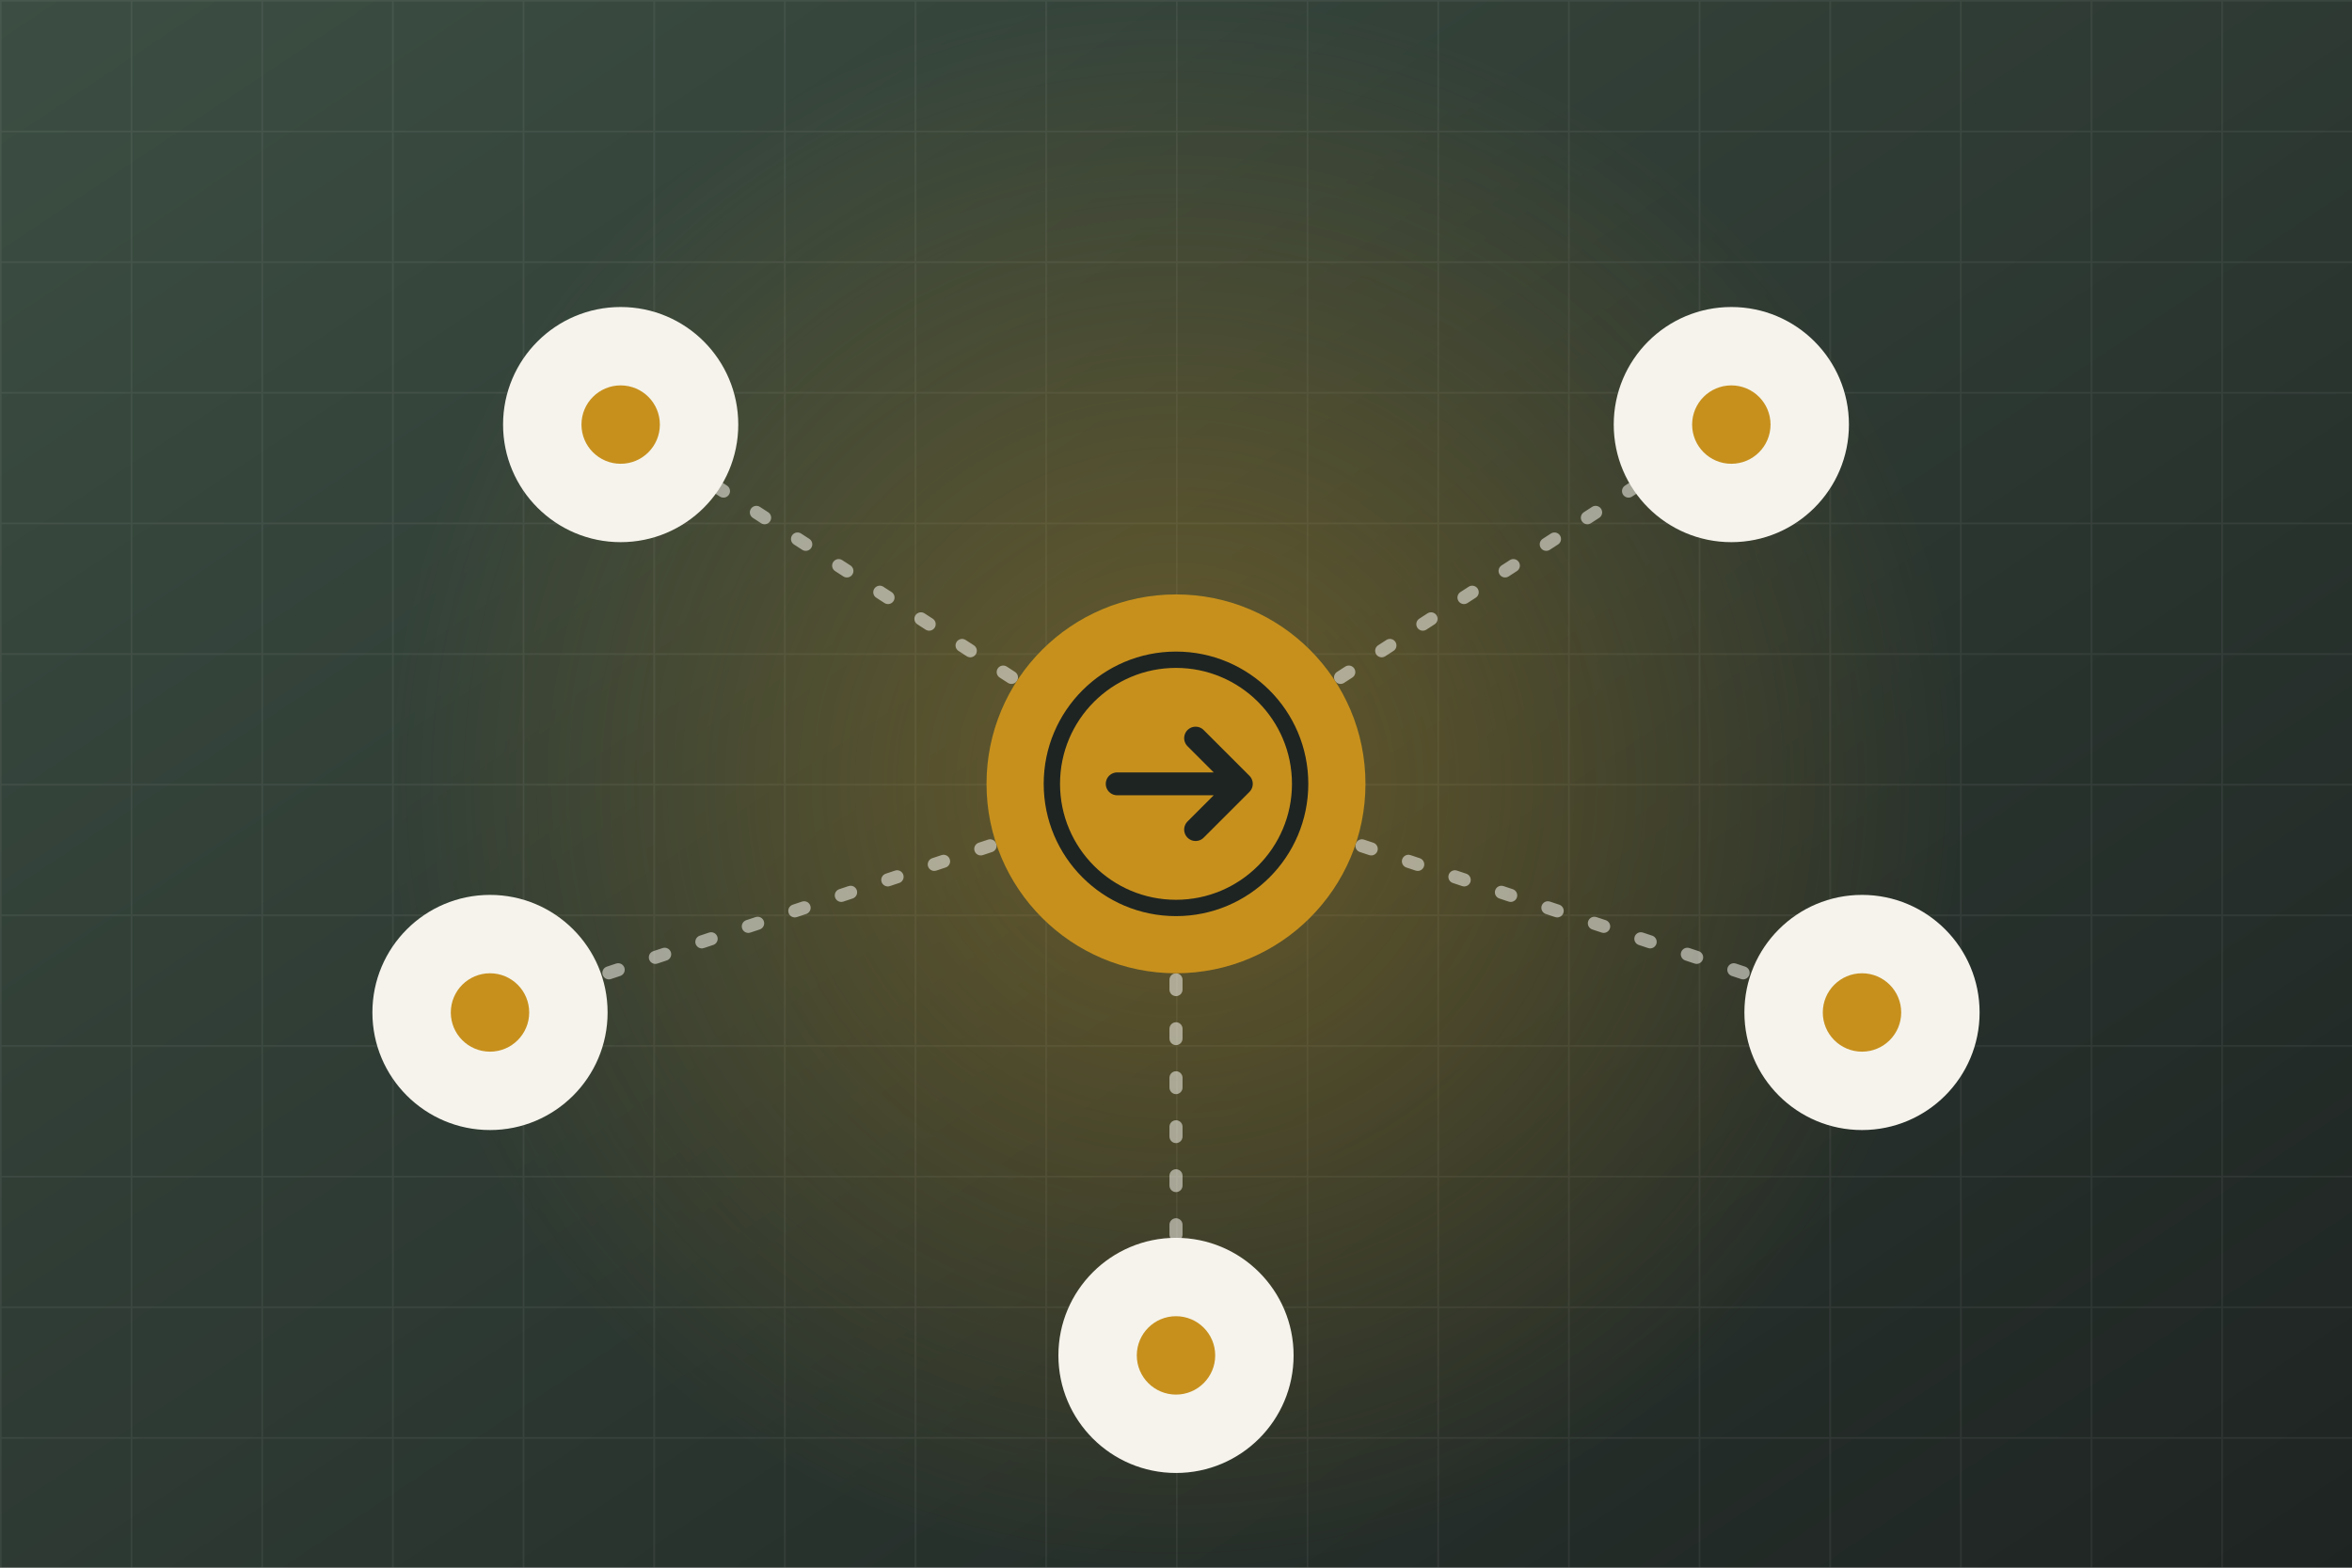
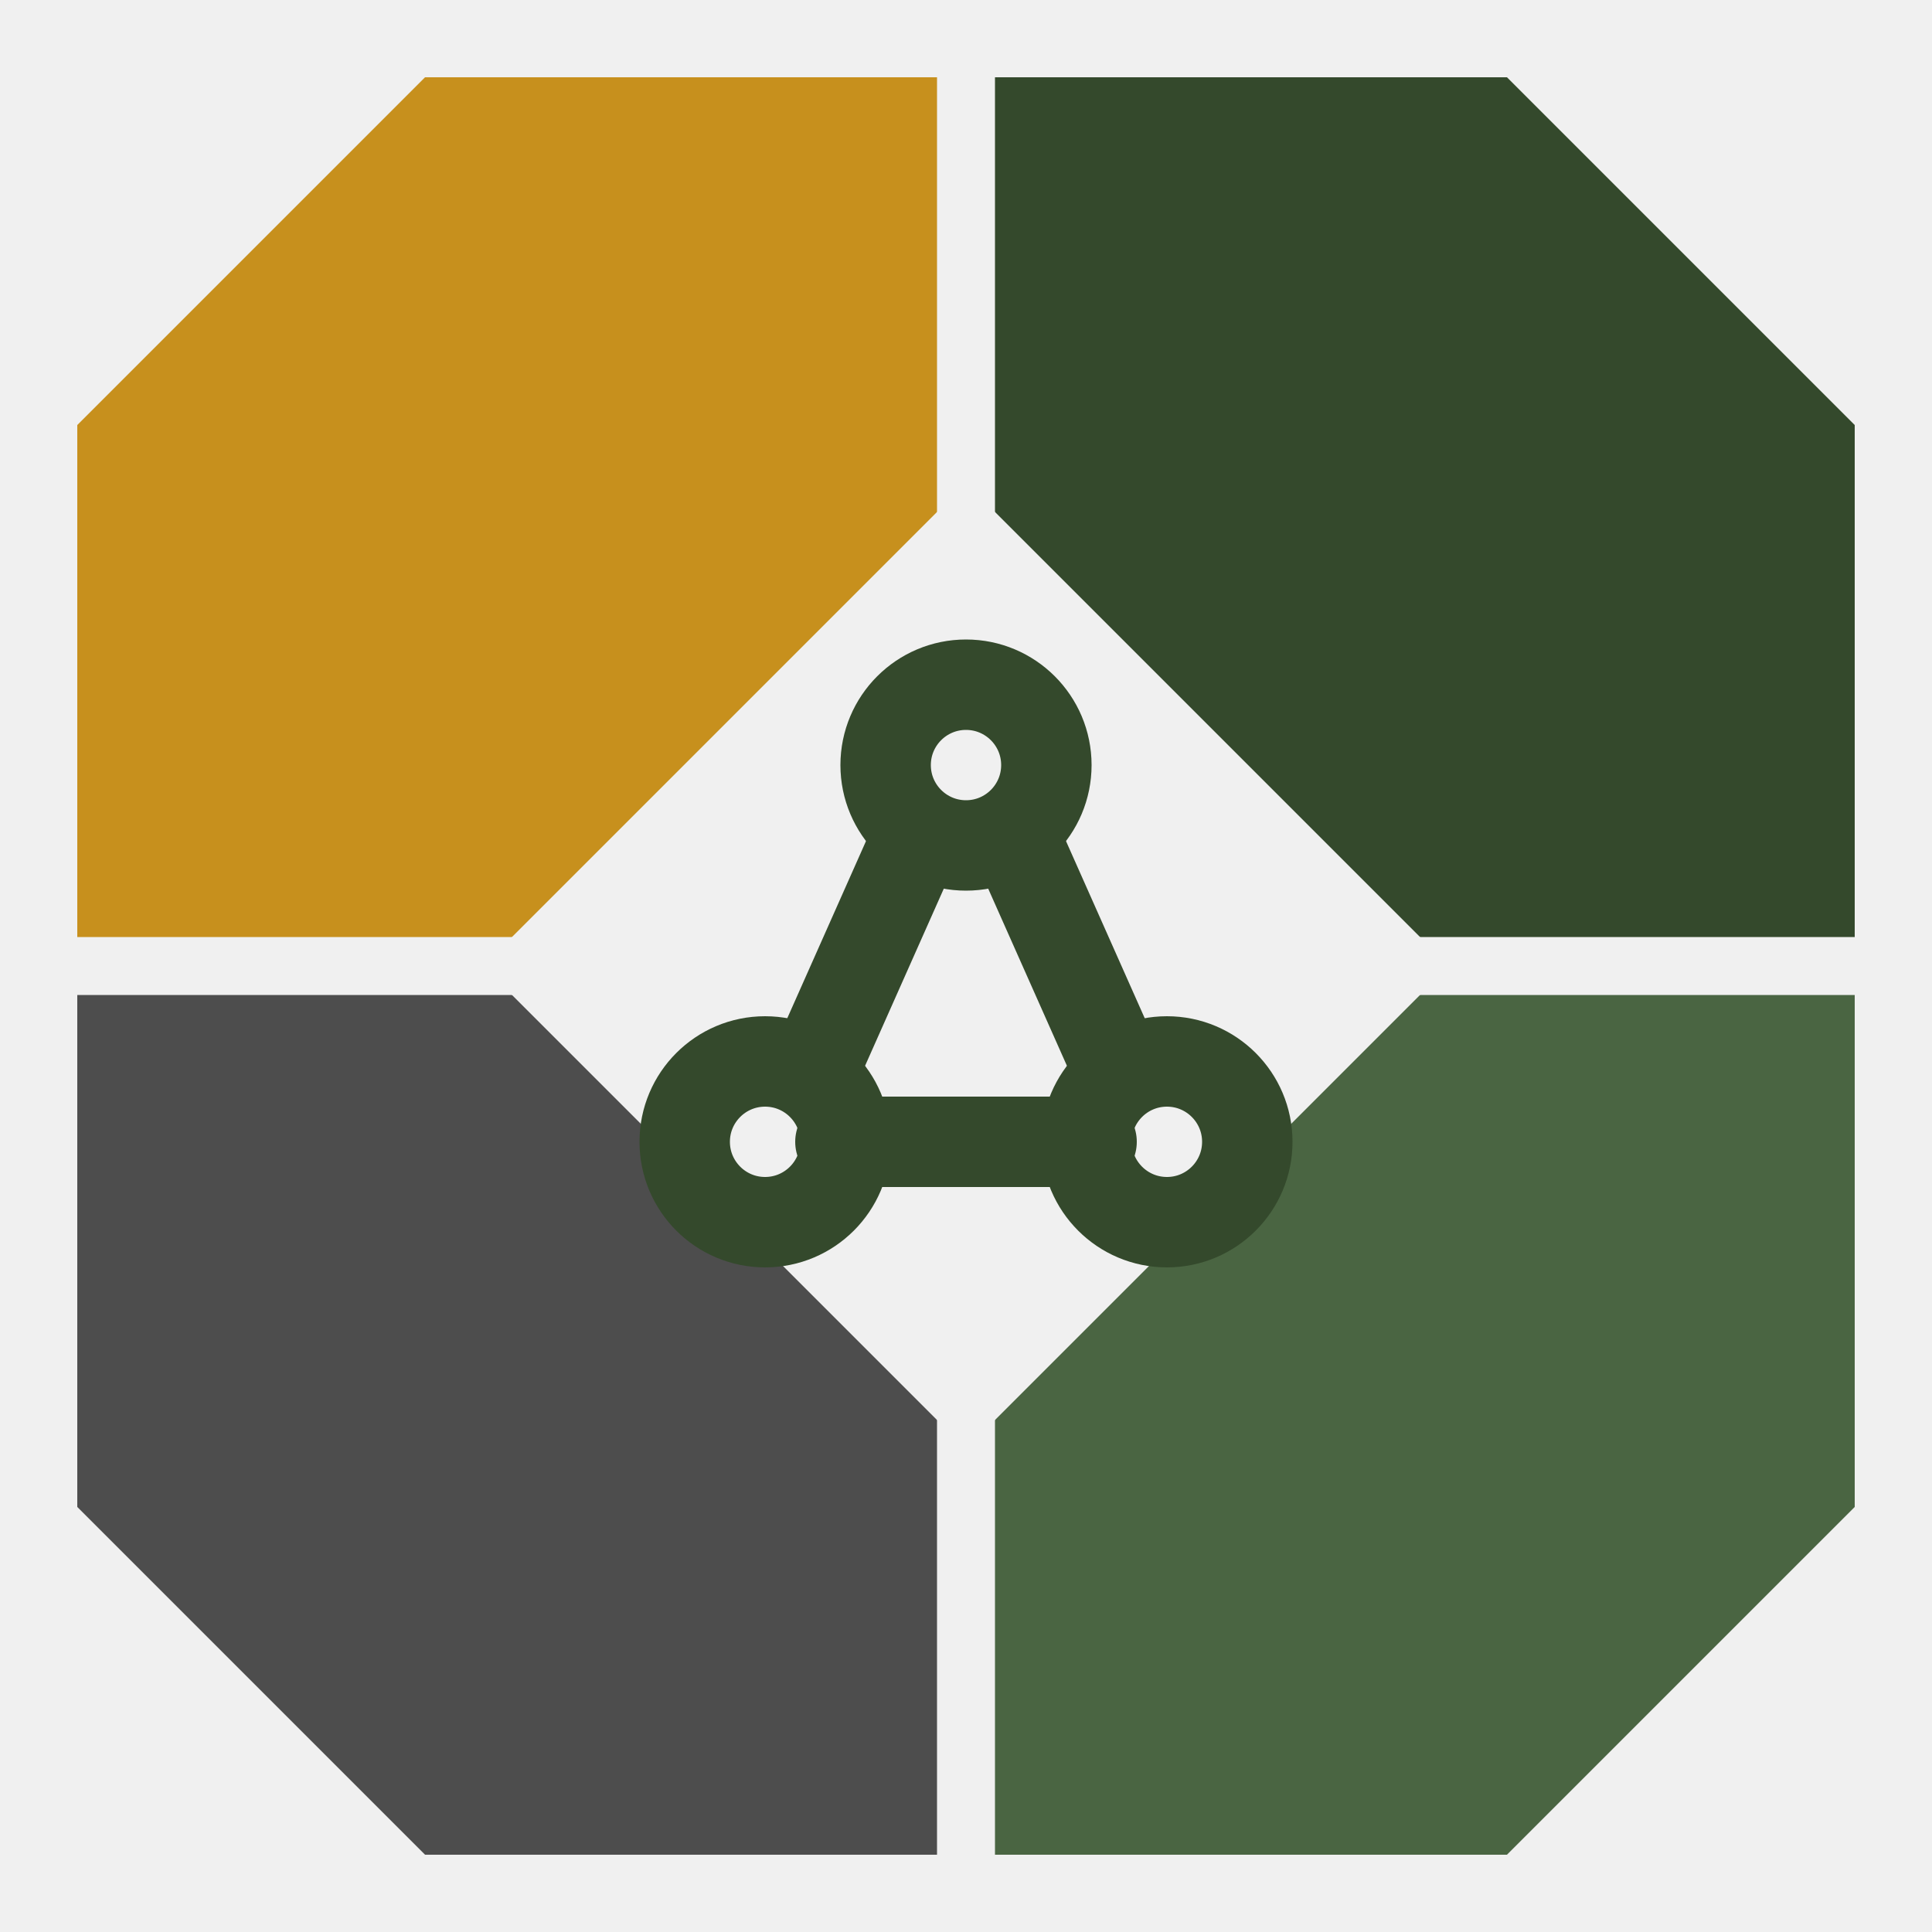
- <svg xmlns="http://www.w3.org/2000/svg" viewBox="0 0 720 480" role="img">
+ <svg xmlns="http://www.w3.org/2000/svg" viewBox="0 0 100 100" role="img">
  <defs>
-     <linearGradient id="g" x1="0" y1="0" x2="1" y2="1">
-       <stop offset="0" stop-color="#3c4e43" />
-       <stop offset="1" stop-color="#1e2422" />
-     </linearGradient>
-     <pattern id="p" width="40" height="40" patternUnits="userSpaceOnUse">
-       <path d="M40 0H0V40" fill="none" stroke="#fff" stroke-opacity=".06" />
-     </pattern>
-     <radialGradient id="o">
-       <stop offset="0" stop-color="#C7901D" stop-opacity=".38" />
-       <stop offset="1" stop-color="#C7901D" stop-opacity="0" />
-     </radialGradient>
+     <mask id="h">
+       <rect width="100" height="100" fill="#fff" />
+       <polygon points="50,25 75,50 50,75 25,50" fill="#000" />
+     </mask>
  </defs>
-   <rect width="720" height="480" fill="url(#g)" />
-   <rect width="720" height="480" fill="url(#p)" />
-   <circle cx="360" cy="240" r="240" fill="url(#o)" />
-   <g stroke="#F5F3EC" stroke-opacity=".55" stroke-width="4" stroke-dasharray="3 12" stroke-linecap="round">
-     <path d="M360 240L190 130M360 240L530 130M360 240L150 310M360 240L570 310M360 240L360 415" />
+   <g mask="url(#h)">
+     <polygon points="4,22 22,4 48.5,4 48.5,48.5 4,48.5" fill="#C7901D" />
+     <polygon points="51.5,4 78,4 96,22 96,48.5 51.5,48.5" fill="#34492C" />
+     <polygon points="4,51.5 48.5,51.5 48.5,96 22,96 4,78" fill="#4d4d4d" />
+     <polygon points="51.5,51.5 96,51.5 96,78 78,96 51.5,96" fill="#4a6542" />
  </g>
-   <g fill="#F5F3EC">
-     <circle cx="190" cy="130" r="36" />
-     <circle cx="530" cy="130" r="36" />
-     <circle cx="150" cy="310" r="36" />
-     <circle cx="570" cy="310" r="36" />
-     <circle cx="360" cy="415" r="36" />
+   <g transform="translate(50 50) scale(1.3) translate(-50 -50)" fill="none" stroke="#34492C" stroke-width="3.6" stroke-linecap="round" stroke-linejoin="round">
+     <circle cx="42" cy="57" r="3.2" />
+     <circle cx="58" cy="57" r="3.2" />
+     <circle cx="50" cy="42" r="3.2" />
+     <path d="M44 54l4-9M56 54l-4-9M45 57h10" />
  </g>
-   <g fill="#C7901D">
-     <circle cx="190" cy="130" r="12" />
-     <circle cx="530" cy="130" r="12" />
-     <circle cx="150" cy="310" r="12" />
-     <circle cx="570" cy="310" r="12" />
-     <circle cx="360" cy="415" r="12" />
-   </g>
-   <circle cx="360" cy="240" r="58" fill="#C7901D" />
-   <circle cx="360" cy="240" r="38" fill="none" stroke="#1e2422" stroke-width="5" />
-   <path d="M342 240h36M366 226l14 14-14 14" fill="none" stroke="#1e2422" stroke-width="7" stroke-linecap="round" stroke-linejoin="round" />
</svg>
